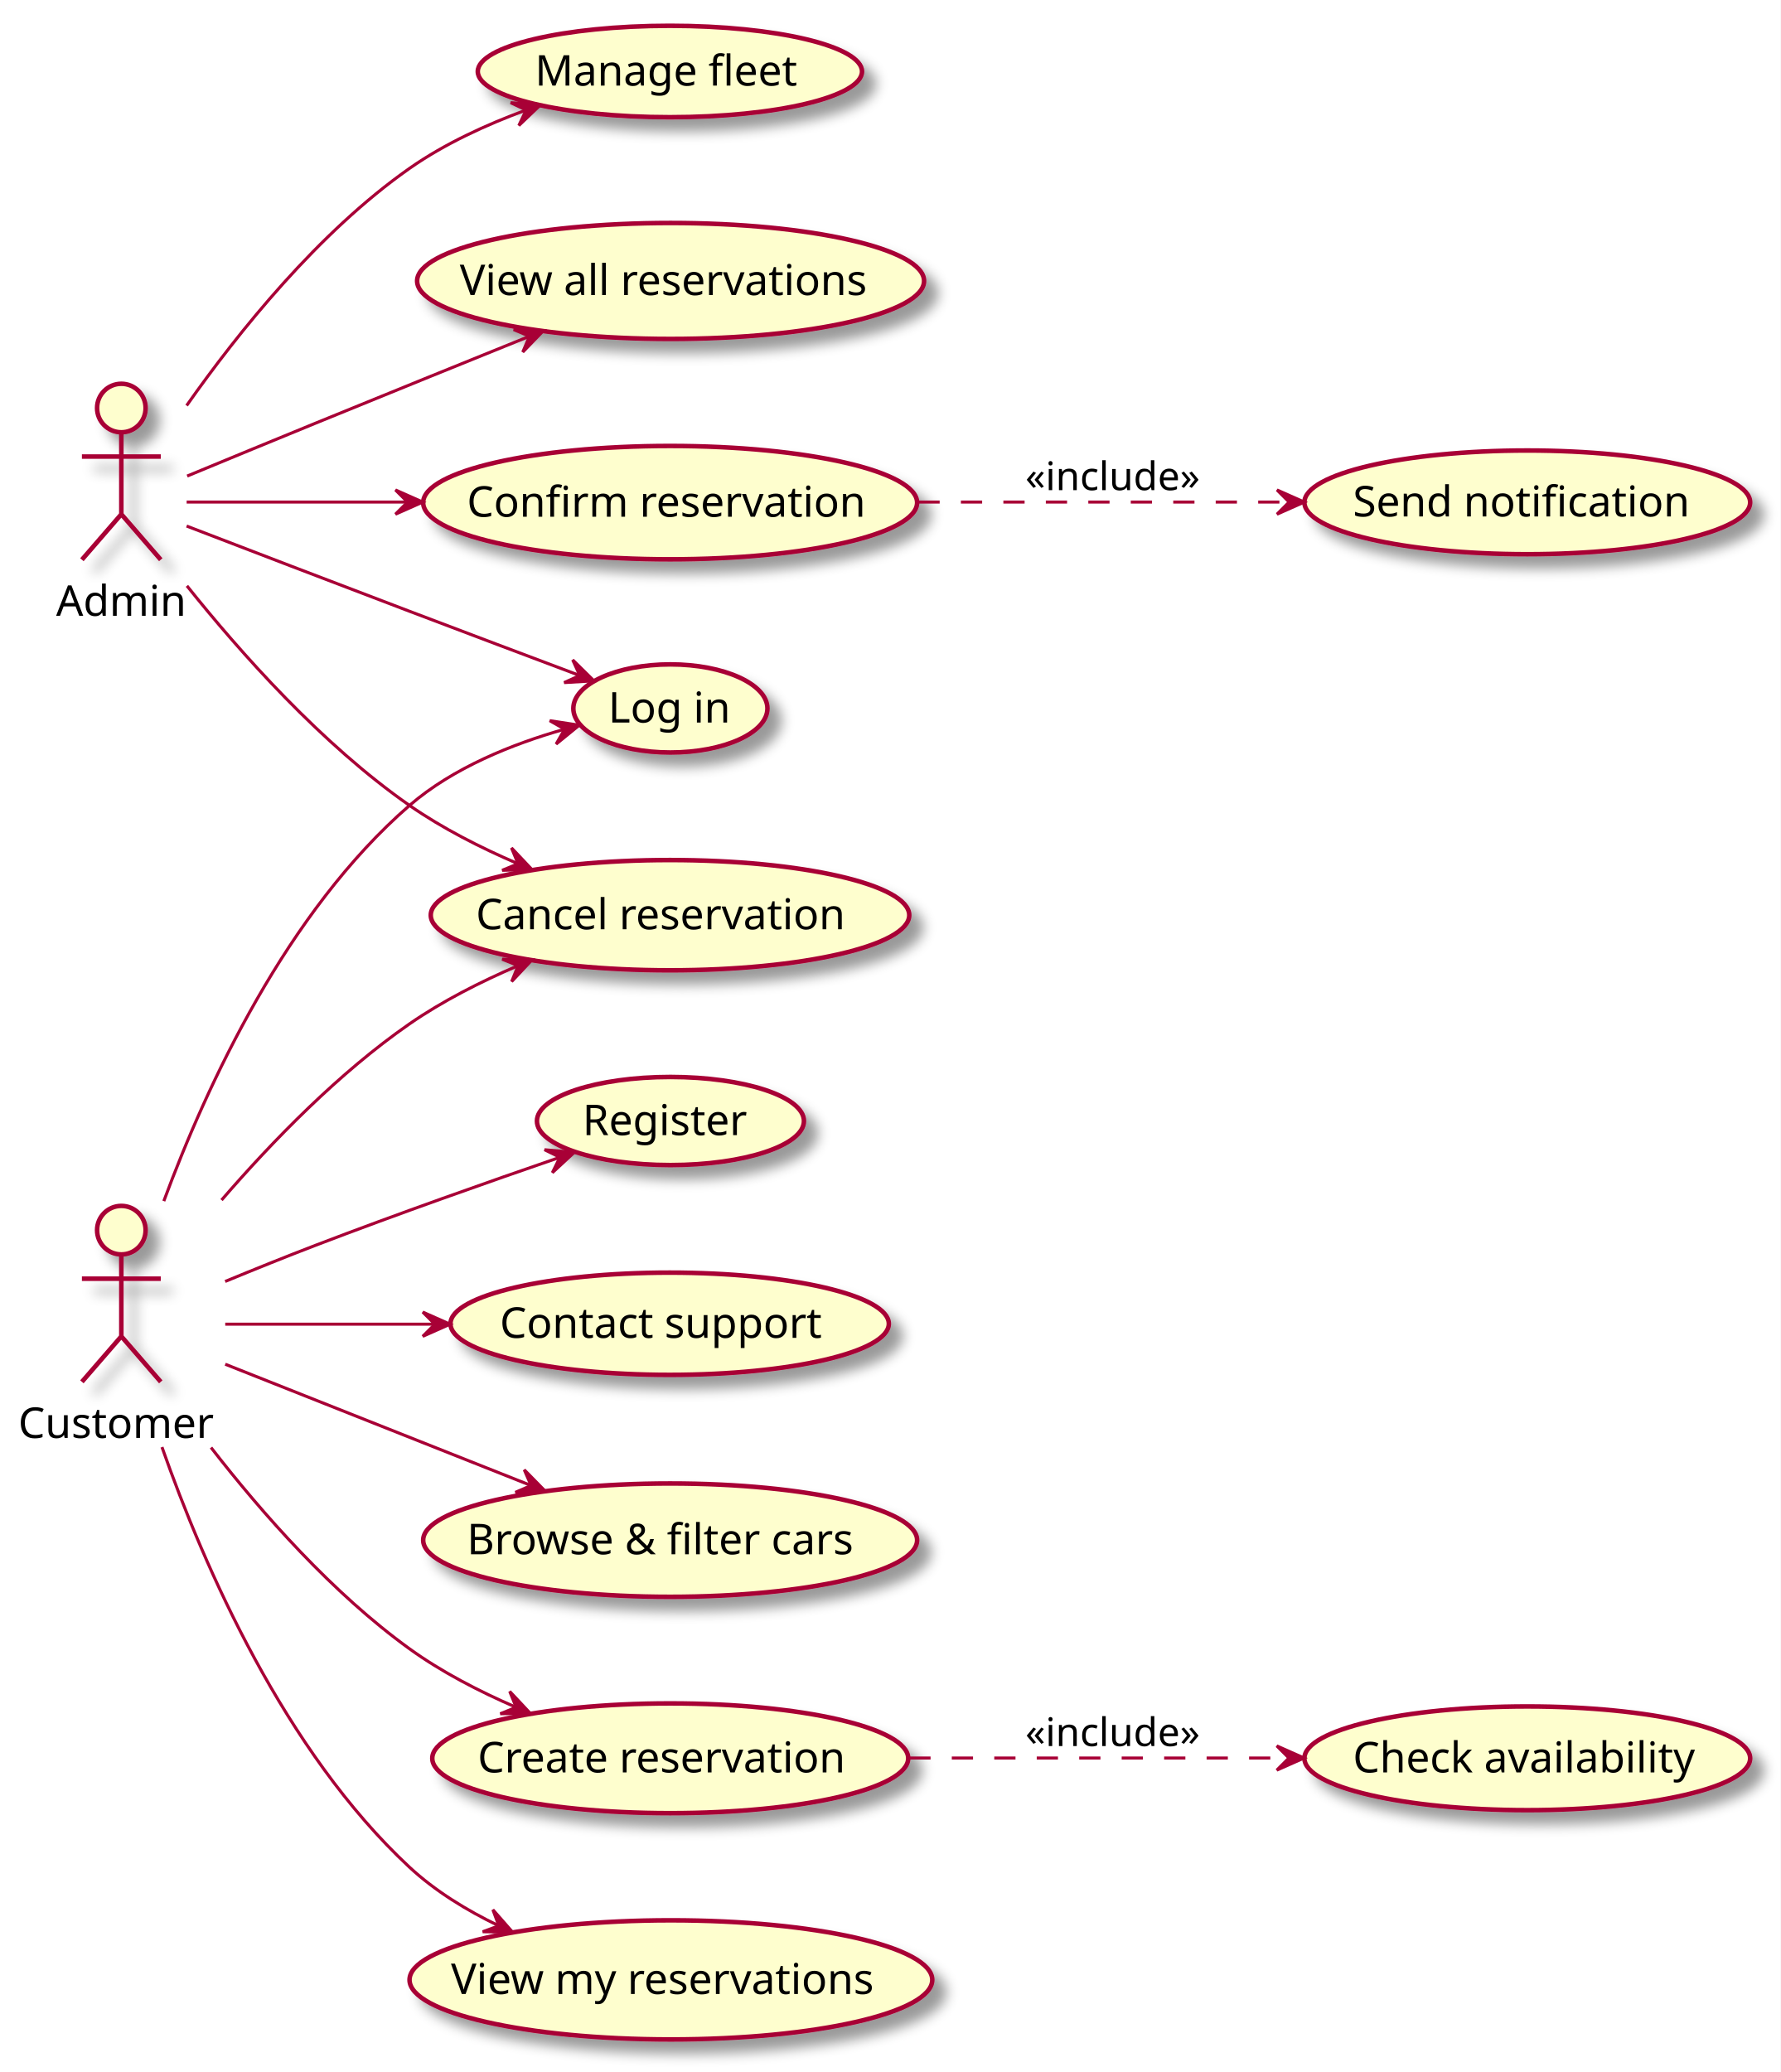
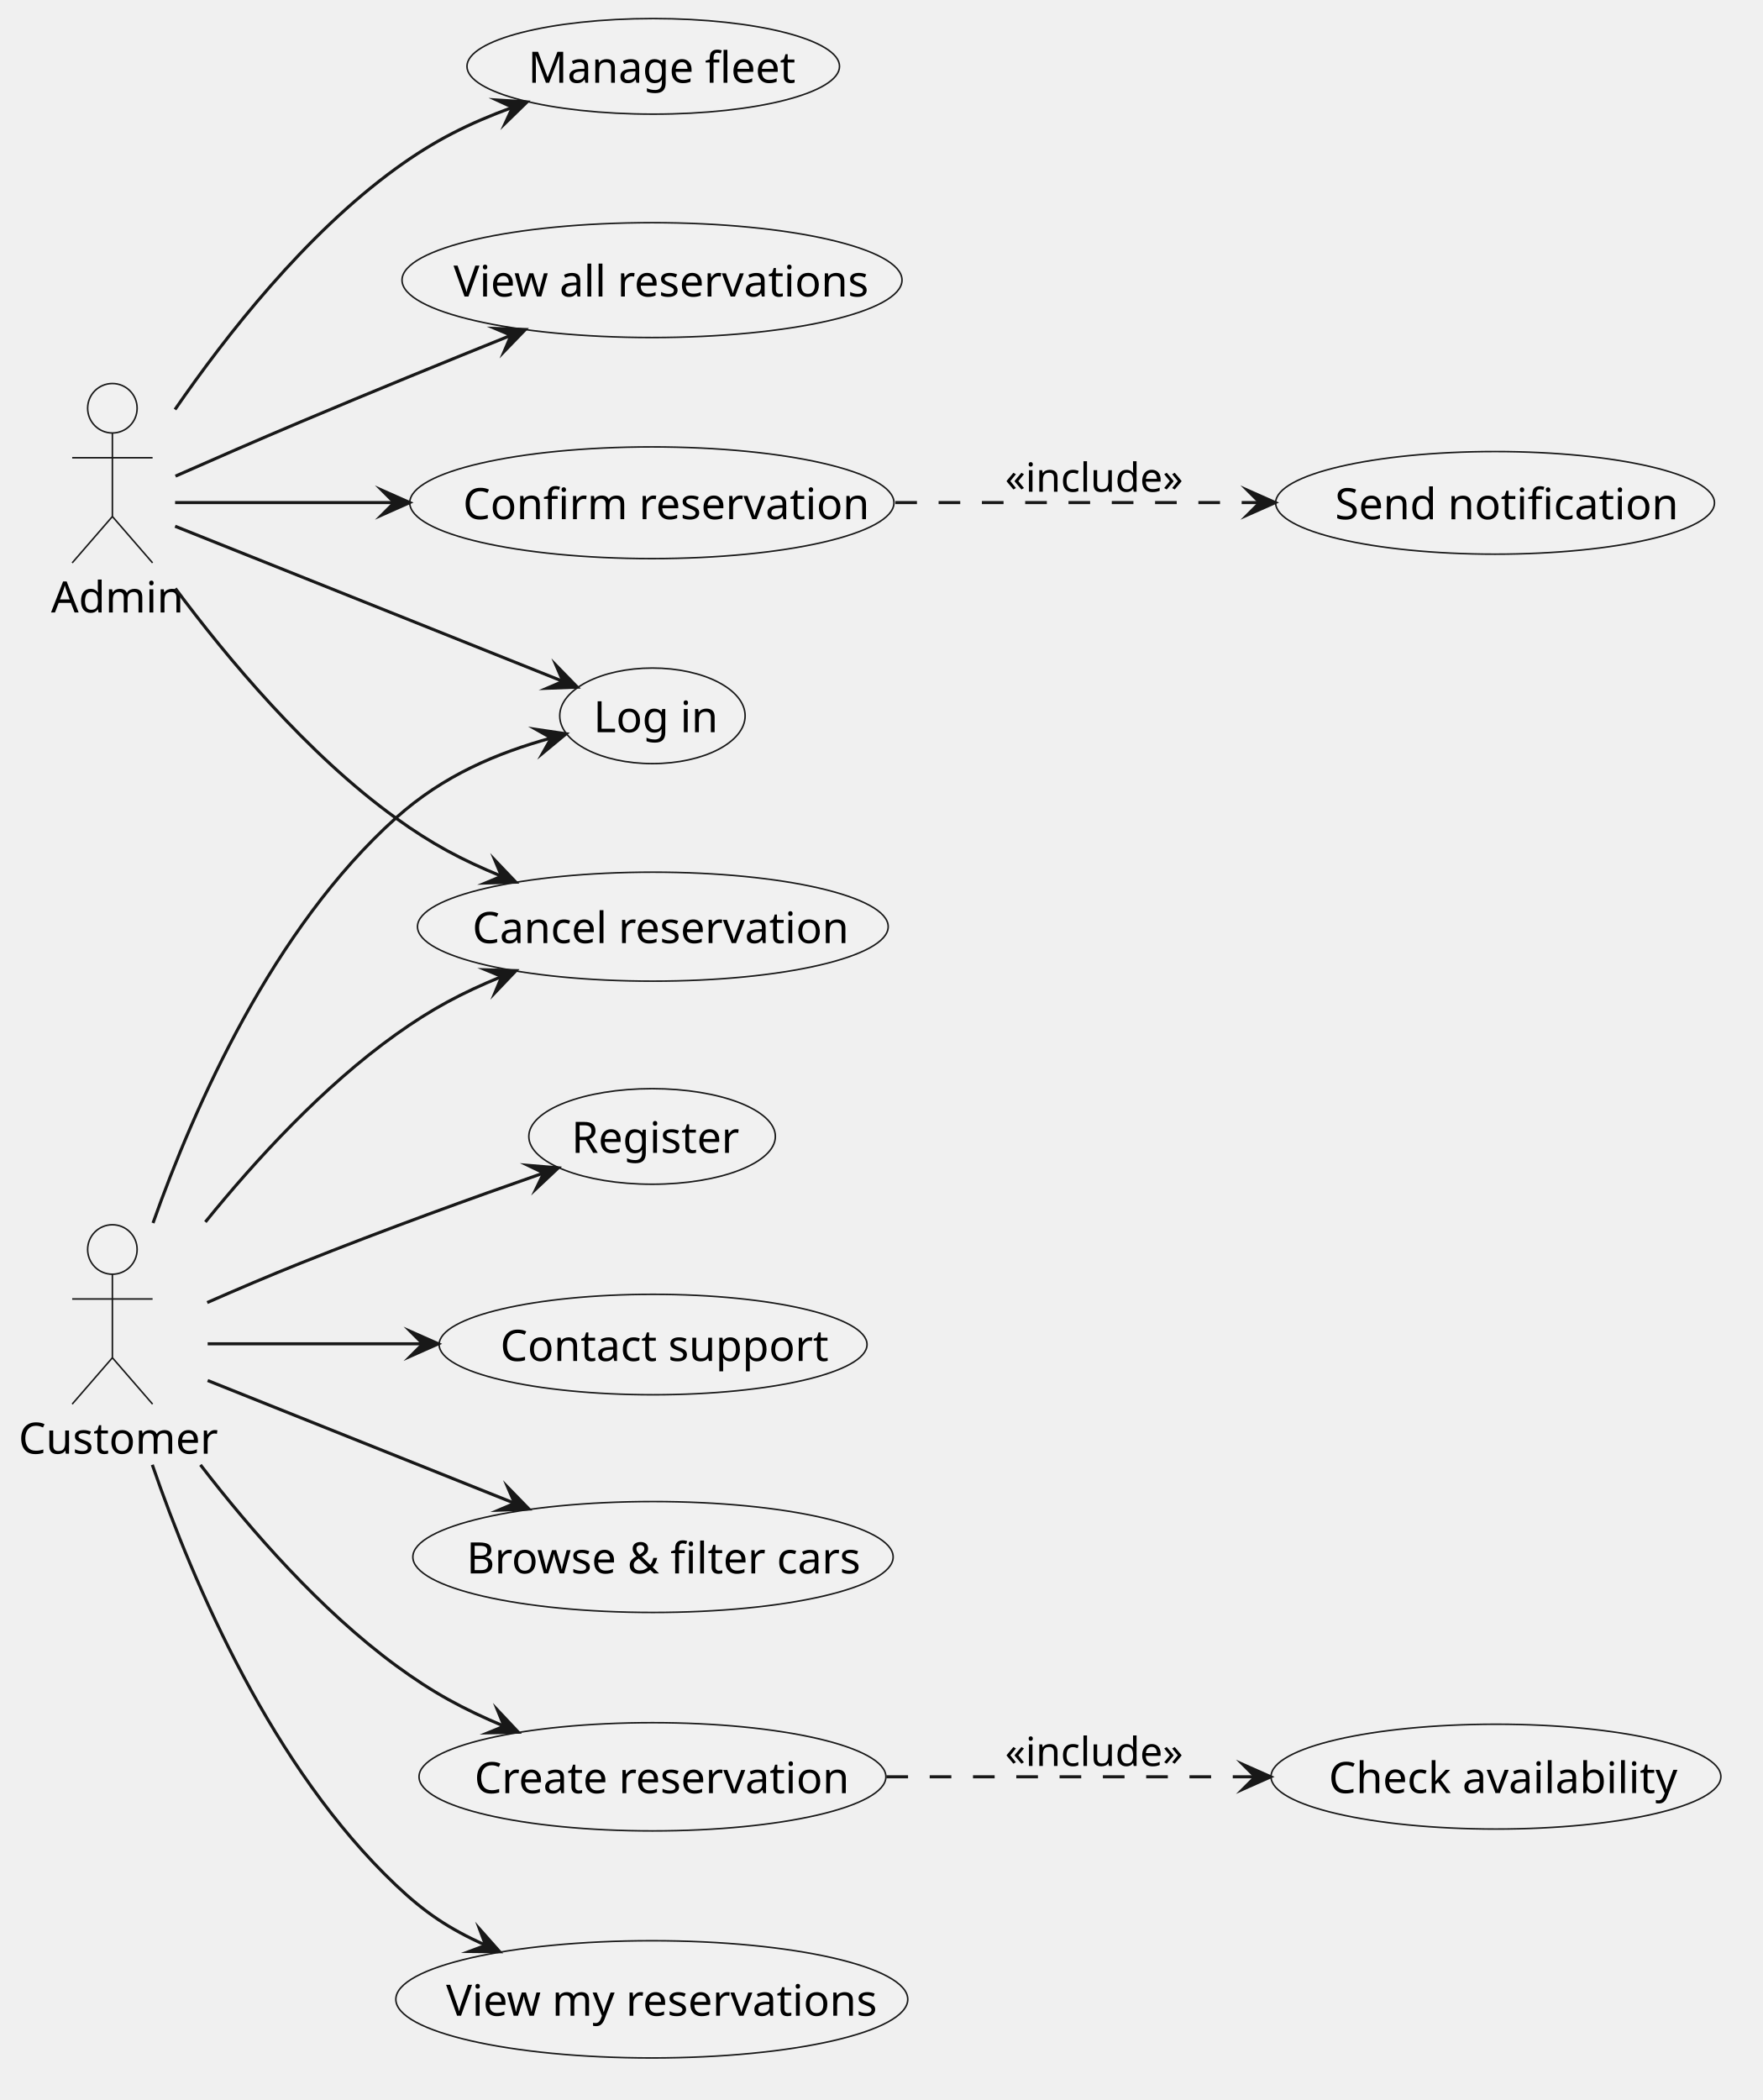
- <svg xmlns="http://www.w3.org/2000/svg" contentScriptType="application/ecmascript" contentStyleType="text/css" height="683px" preserveAspectRatio="none" style="width:587px;height:683px;" version="1.1" viewBox="0 0 587 683" width="587px" zoomAndPan="magnify">
-   <rect width="100%" height="100%" fill="white" />
-   <defs>
-     <filter height="300%" id="f37s9torf37a8" width="300%" x="-1" y="-1">
-       <feGaussianBlur result="blurOut" stdDeviation="2.0" />
-       <feColorMatrix in="blurOut" result="blurOut2" type="matrix" values="0 0 0 0 0 0 0 0 0 0 0 0 0 0 0 0 0 0 .4 0" />
-       <feOffset dx="4.0" dy="4.0" in="blurOut2" result="blurOut3" />
-       <feBlend in="SourceGraphic" in2="blurOut3" mode="normal" />
-     </filter>
-   </defs>
-   <g>
-     <ellipse cx="40" cy="405.5" fill="#FEFECE" filter="url(#f37s9torf37a8)" rx="8" ry="8" style="stroke: #A80036; stroke-width: 1.5;" />
-     <path d="M40,413.5 L40,440.5 M27,421.5 L53,421.5 M40,440.5 L27,455.5 M40,440.5 L53,455.5 " fill="none" filter="url(#f37s9torf37a8)" style="stroke: #A80036; stroke-width: 1.5;" />
-     <text fill="#000000" font-family="sans-serif" font-size="14" lengthAdjust="spacingAndGlyphs" textLength="68" x="6" y="473.995">Customer</text>
-     <ellipse cx="40" cy="134.5" fill="#FEFECE" filter="url(#f37s9torf37a8)" rx="8" ry="8" style="stroke: #A80036; stroke-width: 1.5;" />
-     <path d="M40,142.5 L40,169.5 M27,150.5 L53,150.5 M40,169.5 L27,184.5 M40,169.5 L53,184.5 " fill="none" filter="url(#f37s9torf37a8)" style="stroke: #A80036; stroke-width: 1.5;" />
-     <text fill="#000000" font-family="sans-serif" font-size="14" lengthAdjust="spacingAndGlyphs" textLength="43" x="18.5" y="202.995">Admin</text>
-     <ellipse cx="221.012" cy="369.524" fill="#FEFECE" filter="url(#f37s9torf37a8)" rx="44.012" ry="14.524" style="stroke: #A80036; stroke-width: 1.5;" />
-     <text fill="#000000" font-family="sans-serif" font-size="14" lengthAdjust="spacingAndGlyphs" textLength="58" x="192.012" y="374.172">Register</text>
-     <ellipse cx="220.991" cy="233.524" fill="#FEFECE" filter="url(#f37s9torf37a8)" rx="31.991" ry="14.524" style="stroke: #A80036; stroke-width: 1.5;" />
-     <text fill="#000000" font-family="sans-serif" font-size="14" lengthAdjust="spacingAndGlyphs" textLength="41" x="200.491" y="238.172">Log in</text>
-     <ellipse cx="220.915" cy="507.683" fill="#FEFECE" filter="url(#f37s9torf37a8)" rx="81.415" ry="18.683" style="stroke: #A80036; stroke-width: 1.5;" />
-     <text fill="#000000" font-family="sans-serif" font-size="14" lengthAdjust="spacingAndGlyphs" textLength="134" x="153.915" y="512.332">Browse &amp; filter cars</text>
-     <ellipse cx="220.946" cy="579.589" fill="#FEFECE" filter="url(#f37s9torf37a8)" rx="78.447" ry="18.089" style="stroke: #A80036; stroke-width: 1.5;" />
-     <text fill="#000000" font-family="sans-serif" font-size="14" lengthAdjust="spacingAndGlyphs" textLength="127" x="157.446" y="584.238">Create reservation</text>
-     <ellipse cx="503.471" cy="579.594" fill="#FEFECE" filter="url(#f37s9torf37a8)" rx="73.471" ry="17.094" style="stroke: #A80036; stroke-width: 1.5;" />
-     <text fill="#000000" font-family="sans-serif" font-size="14" lengthAdjust="spacingAndGlyphs" textLength="115" x="445.971" y="584.243">Check availability</text>
-     <ellipse cx="220.868" cy="301.674" fill="#FEFECE" filter="url(#f37s9torf37a8)" rx="78.868" ry="18.174" style="stroke: #A80036; stroke-width: 1.5;" />
-     <text fill="#000000" font-family="sans-serif" font-size="14" lengthAdjust="spacingAndGlyphs" textLength="128" x="156.868" y="306.322">Cancel reservation</text>
-     <ellipse cx="221.163" cy="652.633" fill="#FEFECE" filter="url(#f37s9torf37a8)" rx="86.163" ry="19.633" style="stroke: #A80036; stroke-width: 1.5;" />
-     <text fill="#000000" font-family="sans-serif" font-size="14" lengthAdjust="spacingAndGlyphs" textLength="145" x="148.663" y="657.281">View my reservations</text>
-     <ellipse cx="220.753" cy="436.351" fill="#FEFECE" filter="url(#f37s9torf37a8)" rx="72.253" ry="16.851" style="stroke: #A80036; stroke-width: 1.5;" />
-     <text fill="#000000" font-family="sans-serif" font-size="14" lengthAdjust="spacingAndGlyphs" textLength="112" x="164.753" y="440.999">Contact support</text>
-     <ellipse cx="220.915" cy="165.683" fill="#FEFECE" filter="url(#f37s9torf37a8)" rx="81.415" ry="18.683" style="stroke: #A80036; stroke-width: 1.5;" />
-     <text fill="#000000" font-family="sans-serif" font-size="14" lengthAdjust="spacingAndGlyphs" textLength="134" x="153.915" y="170.332">Confirm reservation</text>
-     <ellipse cx="503.471" cy="165.594" fill="#FEFECE" filter="url(#f37s9torf37a8)" rx="73.471" ry="17.094" style="stroke: #A80036; stroke-width: 1.5;" />
-     <text fill="#000000" font-family="sans-serif" font-size="14" lengthAdjust="spacingAndGlyphs" textLength="115" x="445.971" y="170.243">Send notification</text>
-     <ellipse cx="220.834" cy="23.567" fill="#FEFECE" filter="url(#f37s9torf37a8)" rx="63.334" ry="15.067" style="stroke: #A80036; stroke-width: 1.5;" />
-     <text fill="#000000" font-family="sans-serif" font-size="14" lengthAdjust="spacingAndGlyphs" textLength="89" x="176.334" y="28.215">Manage fleet</text>
-     <ellipse cx="221.062" cy="92.612" fill="#FEFECE" filter="url(#f37s9torf37a8)" rx="83.562" ry="19.112" style="stroke: #A80036; stroke-width: 1.5;" />
-     <text fill="#000000" font-family="sans-serif" font-size="14" lengthAdjust="spacingAndGlyphs" textLength="139" x="151.562" y="97.261">View all reservations</text>
-     <path d="M74.22,422.41 C83.79,418.46 94.28,414.22 104,410.5 C130.82,400.23 161.46,389.44 184.51,381.51 " fill="none" id="Customer-&gt;UC1" style="stroke: #A80036; stroke-width: 1.0;" />
-     <polygon fill="#A80036" points="189.31,379.86,179.5,378.982,184.578,381.475,182.085,386.553,189.31,379.86" style="stroke: #A80036; stroke-width: 1.0;" />
-     <path d="M54,395.92 C68.23,357.48 94.55,300.56 135,265.5 C149.36,253.05 169.04,245.23 185.85,240.44 " fill="none" id="Customer-&gt;UC2" style="stroke: #A80036; stroke-width: 1.0;" />
-     <polygon fill="#A80036" points="190.96,239.05,181.225,237.554,186.136,240.363,183.327,245.273,190.96,239.05" style="stroke: #A80036; stroke-width: 1.0;" />
-     <path d="M74.25,449.69 C102.56,460.92 143.5,477.16 174.79,489.57 " fill="none" id="Customer-&gt;UC3" style="stroke: #A80036; stroke-width: 1.0;" />
-     <polygon fill="#A80036" points="179.72,491.52,172.823,484.489,175.071,489.68,169.88,491.928,179.72,491.52" style="stroke: #A80036; stroke-width: 1.0;" />
-     <path d="M69.56,477.15 C86.57,499.06 109.74,525.26 135,543.5 C145.55,551.12 157.97,557.53 170,562.73 " fill="none" id="Customer-&gt;UC4" style="stroke: #A80036; stroke-width: 1.0;" />
-     <polygon fill="#A80036" points="174.76,564.73,168.025,557.543,170.154,562.785,164.913,564.913,174.76,564.73" style="stroke: #A80036; stroke-width: 1.0;" />
-     <path d="M73.03,395.59 C89.88,376.09 111.82,353.56 135,337.5 C145.81,330.01 158.44,323.62 170.59,318.39 " fill="none" id="Customer-&gt;UC5" style="stroke: #A80036; stroke-width: 1.0;" />
-     <polygon fill="#A80036" points="175.4,316.37,165.553,316.187,170.794,318.315,168.666,323.557,175.4,316.37" style="stroke: #A80036; stroke-width: 1.0;" />
-     <path d="M53.39,477.01 C67.43,516.9 93.87,577.26 135,615.5 C143.46,623.36 153.85,629.72 164.43,634.81 " fill="none" id="Customer-&gt;UC6" style="stroke: #A80036; stroke-width: 1.0;" />
-     <polygon fill="#A80036" points="168.97,636.91,162.479,629.503,164.431,634.812,159.122,636.764,168.97,636.91" style="stroke: #A80036; stroke-width: 1.0;" />
-     <path d="M74.25,436.5 C93.69,436.5 119.09,436.5 143.23,436.5 " fill="none" id="Customer-&gt;UC7" style="stroke: #A80036; stroke-width: 1.0;" />
-     <polygon fill="#A80036" points="148.36,436.5,139.36,432.5,143.36,436.5,139.36,440.5,148.36,436.5" style="stroke: #A80036; stroke-width: 1.0;" />
-     <path d="M61.52,173.4 C80.56,180.72 109.68,191.88 135,201.5 C153.57,208.55 174.44,216.41 190.86,222.58 " fill="none" id="Admin-&gt;UC2" style="stroke: #A80036; stroke-width: 1.0;" />
-     <polygon fill="#A80036" points="195.8,224.43,188.785,217.518,191.12,222.67,185.968,225.005,195.8,224.43" style="stroke: #A80036; stroke-width: 1.0;" />
-     <path d="M61.62,193.11 C79.17,215.07 106.06,245.34 135,265.5 C145.8,273.02 158.41,279.42 170.57,284.64 " fill="none" id="Admin-&gt;UC5" style="stroke: #A80036; stroke-width: 1.0;" />
-     <polygon fill="#A80036" points="175.38,286.66,168.619,279.499,170.767,284.732,165.534,286.88,175.38,286.66" style="stroke: #A80036; stroke-width: 1.0;" />
-     <path d="M61.53,165.5 C79.6,165.5 107.18,165.5 134.3,165.5 " fill="none" id="Admin-&gt;UC8" style="stroke: #A80036; stroke-width: 1.0;" />
-     <polygon fill="#A80036" points="139.36,165.5,130.36,161.5,134.36,165.5,130.36,169.5,139.36,165.5" style="stroke: #A80036; stroke-width: 1.0;" />
-     <path d="M61.52,133.69 C78.63,109.38 104.98,76.57 135,55.5 C146.5,47.43 160.28,41.11 173.37,36.29 " fill="none" id="Admin-&gt;UC9" style="stroke: #A80036; stroke-width: 1.0;" />
-     <polygon fill="#A80036" points="178.16,34.58,168.339,33.844,173.452,36.264,171.032,41.377,178.16,34.58" style="stroke: #A80036; stroke-width: 1.0;" />
-     <path d="M61.7,156.92 C73.99,151.83 89.87,145.28 104,139.5 C127.19,130.02 153.01,119.55 174.4,110.9 " fill="none" id="Admin-&gt;UC10" style="stroke: #A80036; stroke-width: 1.0;" />
-     <polygon fill="#A80036" points="179.17,108.97,169.327,108.635,174.535,110.844,172.326,116.052,179.17,108.97" style="stroke: #A80036; stroke-width: 1.0;" />
-     <path d="M299.76,579.5 C338.71,579.5 385.74,579.5 424.69,579.5 " fill="none" id="UC4-&gt;UC4a" style="stroke: #A80036; stroke-width: 1.0; stroke-dasharray: 7.0,7.0;" />
-     <polygon fill="#A80036" points="429.89,579.5,420.89,575.5,424.89,579.5,420.89,583.5,429.89,579.5" style="stroke: #A80036; stroke-width: 1.0;" />
-     <text fill="#000000" font-family="sans-serif" font-size="13" lengthAdjust="spacingAndGlyphs" textLength="61" x="338" y="575.567">«include»</text>
-     <path d="M302.76,165.5 C341.17,165.5 386.89,165.5 424.89,165.5 " fill="none" id="UC8-&gt;UC8a" style="stroke: #A80036; stroke-width: 1.0; stroke-dasharray: 7.0,7.0;" />
-     <polygon fill="#A80036" points="429.96,165.5,420.96,161.5,424.96,165.5,420.96,169.5,429.96,165.5" style="stroke: #A80036; stroke-width: 1.0;" />
-     <text fill="#000000" font-family="sans-serif" font-size="13" lengthAdjust="spacingAndGlyphs" textLength="61" x="338" y="161.567">«include»</text>
+ <svg xmlns="http://www.w3.org/2000/svg" version="1.1" data-diagram-type="DESCRIPTION" style="width:570px;height:679px;background:#FFFFFF;" width="570px" height="679px" viewBox="0 0 570 679" zoomAndPan="magnify" preserveAspectRatio="none" contentStyleType="text/css">
+   <defs />
+   <g font-family="sans-serif" lengthAdjust="spacing">
+     <g class="entity" data-qualified-name="Customer" id="ent0001" data-source-line="4">
+       <ellipse cx="36.341" cy="404" rx="8" ry="8" fill="#F1F1F1" style="stroke:#181818;stroke-width:0.5;" />
+       <path d="M36.341,412 L36.341,439 M23.341,420 L49.341,420 M36.341,439 L23.341,454 M36.341,439 L49.341,454" style="stroke:#181818;stroke-width:0.5;" fill="none" />
+       <text x="6" y="470.033" fill="#000" font-size="14" textLength="60.683">Customer</text>
+     </g>
+     <g class="entity" data-qualified-name="Admin" id="ent0002" data-source-line="5">
+       <ellipse cx="36.341" cy="132" rx="8" ry="8" fill="#F1F1F1" style="stroke:#181818;stroke-width:0.5;" />
+       <path d="M36.341,140 L36.341,167 M23.341,148 L49.341,148 M36.341,167 L23.341,182 M36.341,167 L49.341,182" style="stroke:#181818;stroke-width:0.5;" fill="none" />
+       <text x="16.5" y="198.033" fill="#000" font-size="14" textLength="39.683">Admin</text>
+     </g>
+     <g class="entity" data-qualified-name="UC1" id="ent0003" data-source-line="7">
+       <ellipse cx="210.862" cy="367.452" rx="39.862" ry="15.452" fill="#F1F1F1" style="stroke:#181818;stroke-width:0.5;" />
+       <text x="184.797" y="372.756" fill="#000" font-size="14" textLength="52.131">Register</text>
+     </g>
+     <g class="entity" data-qualified-name="UC2" id="ent0004" data-source-line="8">
+       <ellipse cx="210.972" cy="231.452" rx="29.972" ry="15.452" fill="#F1F1F1" style="stroke:#181818;stroke-width:0.5;" />
+       <text x="191.9" y="236.756" fill="#000" font-size="14" textLength="38.145">Log in</text>
+     </g>
+     <g class="entity" data-qualified-name="UC3" id="ent0005" data-source-line="9">
+       <ellipse cx="211.155" cy="503.431" rx="77.655" ry="17.931" fill="#F1F1F1" style="stroke:#181818;stroke-width:0.5;" />
+       <text x="150.862" y="508.736" fill="#000" font-size="14" textLength="120.586">Browse &amp; filter cars</text>
+     </g>
+     <g class="entity" data-qualified-name="UC4" id="ent0006" data-source-line="10">
+       <ellipse cx="210.983" cy="574.497" rx="75.483" ry="17.497" fill="#F1F1F1" style="stroke:#181818;stroke-width:0.5;" />
+       <text x="153.401" y="579.801" fill="#000" font-size="14" textLength="115.165">Create reservation</text>
+     </g>
+     <g class="entity" data-qualified-name="UC4a" id="ent0007" data-source-line="11">
+       <ellipse cx="483.732" cy="574.446" rx="72.732" ry="16.946" fill="#F1F1F1" style="stroke:#181818;stroke-width:0.5;" />
+       <text x="429.653" y="579.751" fill="#000" font-size="14" textLength="108.158">Check availability</text>
+     </g>
+     <g class="entity" data-qualified-name="UC5" id="ent0008" data-source-line="12">
+       <ellipse cx="211.104" cy="299.621" rx="76.104" ry="17.621" fill="#F1F1F1" style="stroke:#181818;stroke-width:0.5;" />
+       <text x="152.742" y="304.925" fill="#000" font-size="14" textLength="116.724">Cancel reservation</text>
+     </g>
+     <g class="entity" data-qualified-name="UC6" id="ent0009" data-source-line="13">
+       <ellipse cx="210.769" cy="646.454" rx="82.769" ry="18.954" fill="#F1F1F1" style="stroke:#181818;stroke-width:0.5;" />
+       <text x="144.248" y="651.758" fill="#000" font-size="14" textLength="133.041">View my reservations</text>
+     </g>
+     <g class="entity" data-qualified-name="UC7" id="ent0010" data-source-line="14">
+       <ellipse cx="211.182" cy="434.736" rx="69.182" ry="16.236" fill="#F1F1F1" style="stroke:#181818;stroke-width:0.5;" />
+       <text x="161.765" y="440.041" fill="#000" font-size="14" textLength="98.834">Contact support</text>
+     </g>
+     <g class="entity" data-qualified-name="UC8" id="ent0011" data-source-line="15">
+       <ellipse cx="210.788" cy="162.558" rx="78.288" ry="18.058" fill="#F1F1F1" style="stroke:#181818;stroke-width:0.5;" />
+       <text x="149.712" y="167.862" fill="#000" font-size="14" textLength="122.151">Confirm reservation</text>
+     </g>
+     <g class="entity" data-qualified-name="UC8a" id="ent0012" data-source-line="16">
+       <ellipse cx="483.448" cy="162.59" rx="70.948" ry="16.59" fill="#F1F1F1" style="stroke:#181818;stroke-width:0.5;" />
+       <text x="431.69" y="167.894" fill="#000" font-size="14" textLength="103.517">Send notification</text>
+     </g>
+     <g class="entity" data-qualified-name="UC9" id="ent0013" data-source-line="17">
+       <ellipse cx="211.236" cy="21.452" rx="60.236" ry="15.452" fill="#F1F1F1" style="stroke:#181818;stroke-width:0.5;" />
+       <text x="170.764" y="26.756" fill="#000" font-size="14" textLength="80.944">Manage fleet</text>
+     </g>
+     <g class="entity" data-qualified-name="UC10" id="ent0014" data-source-line="18">
+       <ellipse cx="210.838" cy="90.568" rx="80.838" ry="18.568" fill="#F1F1F1" style="stroke:#181818;stroke-width:0.5;" />
+       <text x="146.645" y="95.872" fill="#000" font-size="14" textLength="128.386">View all reservations</text>
+     </g>
+     <g class="link" data-entity-1="ent0001" data-entity-2="ent0003" id="lnk15" data-source-line="20" data-link-type="dependency">
+       <path d="M67,421.16 C76.52,416.98 87.16,412.43 97,408.5 C125.1,397.28 152.899,387.258 175.819,379.258" style="stroke:#181818;stroke-width:1;" fill="none" id="Customer-to-UC1" />
+       <polygon points="180.54,377.61,170.725,376.799,175.819,379.258,173.361,384.352,180.54,377.61" fill="#181818" style="stroke:#181818;stroke-width:1;stroke-linejoin:miter;stroke-miterlimit:10;" />
+     </g>
+     <g class="link" data-entity-1="ent0001" data-entity-2="ent0004" id="lnk16" data-source-line="21" data-link-type="dependency">
+       <path d="M49.48,395.44 C62.97,357.37 88.34,300.15 128,264.5 C143.52,250.55 160.874,243.454 178.254,238.604" style="stroke:#181818;stroke-width:1;" fill="none" id="Customer-to-UC2" />
+       <polygon points="183.07,237.26,173.326,235.826,178.254,238.604,175.476,243.532,183.07,237.26" fill="#181818" style="stroke:#181818;stroke-width:1;stroke-linejoin:miter;stroke-miterlimit:10;" />
+     </g>
+     <g class="link" data-entity-1="ent0001" data-entity-2="ent0005" id="lnk17" data-source-line="22" data-link-type="dependency">
+       <path d="M67.15,446.36 C95.86,457.84 134.898,473.463 166.398,486.063" style="stroke:#181818;stroke-width:1;" fill="none" id="Customer-to-UC3" />
+       <polygon points="171.04,487.92,164.169,480.864,166.398,486.063,161.198,488.291,171.04,487.92" fill="#181818" style="stroke:#181818;stroke-width:1;stroke-linejoin:miter;stroke-miterlimit:10;" />
+     </g>
+     <g class="link" data-entity-1="ent0001" data-entity-2="ent0006" id="lnk18" data-source-line="23" data-link-type="dependency">
+       <path d="M64.82,473.64 C81.23,494.96 103.61,520.56 128,538.5 C139.9,547.25 149.65,552.533 163,558.143" style="stroke:#181818;stroke-width:1;" fill="none" id="Customer-to-UC4" />
+       <polygon points="167.61,560.08,160.862,552.906,163,558.143,157.763,560.281,167.61,560.08" fill="#181818" style="stroke:#181818;stroke-width:1;stroke-linejoin:miter;stroke-miterlimit:10;" />
+     </g>
+     <g class="link" data-entity-1="ent0001" data-entity-2="ent0008" id="lnk19" data-source-line="24" data-link-type="dependency">
+       <path d="M66.41,395.11 C82.74,374.96 104.55,351.22 128,334.5 C139.72,326.14 149.127,321.144 162.237,315.744" style="stroke:#181818;stroke-width:1;" fill="none" id="Customer-to-UC5" />
+       <polygon points="166.86,313.84,157.015,313.569,162.237,315.744,160.062,320.966,166.86,313.84" fill="#181818" style="stroke:#181818;stroke-width:1;stroke-linejoin:miter;stroke-miterlimit:10;" />
+     </g>
+     <g class="link" data-entity-1="ent0001" data-entity-2="ent0009" id="lnk20" data-source-line="25" data-link-type="dependency">
+       <path d="M49.25,473.62 C62.7,512.53 88.16,571.73 128,609.5 C137.52,618.53 145.069,623.538 157.039,628.988" style="stroke:#181818;stroke-width:1;" fill="none" id="Customer-to-UC6" />
+       <polygon points="161.59,631.06,155.057,623.69,157.039,628.988,151.742,630.971,161.59,631.06" fill="#181818" style="stroke:#181818;stroke-width:1;stroke-linejoin:miter;stroke-miterlimit:10;" />
+     </g>
+     <g class="link" data-entity-1="ent0001" data-entity-2="ent0010" id="lnk21" data-source-line="26" data-link-type="dependency">
+       <path d="M67.15,434.5 C87.67,434.5 110.84,434.5 136.74,434.5" style="stroke:#181818;stroke-width:1;" fill="none" id="Customer-to-UC7" />
+       <polygon points="141.74,434.5,132.74,430.5,136.74,434.5,132.74,438.5,141.74,434.5" fill="#181818" style="stroke:#181818;stroke-width:1;stroke-linejoin:miter;stroke-miterlimit:10;" />
+     </g>
+     <g class="link" data-entity-1="ent0002" data-entity-2="ent0004" id="lnk22" data-source-line="28" data-link-type="dependency">
+       <path d="M56.62,170.15 C88.46,182.88 147.608,206.543 182.038,220.313" style="stroke:#181818;stroke-width:1;" fill="none" id="Admin-to-UC2" />
+       <polygon points="186.68,222.17,179.809,215.114,182.038,220.313,176.838,222.542,186.68,222.17" fill="#181818" style="stroke:#181818;stroke-width:1;stroke-linejoin:miter;stroke-miterlimit:10;" />
+     </g>
+     <g class="link" data-entity-1="ent0002" data-entity-2="ent0008" id="lnk23" data-source-line="29" data-link-type="dependency">
+       <path d="M56.71,190.26 C73.42,212.71 99.38,243.88 128,264.5 C139.68,272.91 149.077,277.926 162.187,283.326" style="stroke:#181818;stroke-width:1;" fill="none" id="Admin-to-UC5" />
+       <polygon points="166.81,285.23,160.012,278.104,162.187,283.326,156.965,285.501,166.81,285.23" fill="#181818" style="stroke:#181818;stroke-width:1;stroke-linejoin:miter;stroke-miterlimit:10;" />
+     </g>
+     <g class="link" data-entity-1="ent0002" data-entity-2="ent0011" id="lnk24" data-source-line="30" data-link-type="dependency">
+       <path d="M56.62,162.5 C75.13,162.5 99.43,162.5 127.49,162.5" style="stroke:#181818;stroke-width:1;" fill="none" id="Admin-to-UC8" />
+       <polygon points="132.49,162.5,123.49,158.5,127.49,162.5,123.49,166.5,132.49,162.5" fill="#181818" style="stroke:#181818;stroke-width:1;stroke-linejoin:miter;stroke-miterlimit:10;" />
+     </g>
+     <g class="link" data-entity-1="ent0002" data-entity-2="ent0013" id="lnk25" data-source-line="31" data-link-type="dependency">
+       <path d="M56.59,132.41 C73.03,108.54 98.7,75.77 128,54.5 C140.67,45.3 151.569,39.931 165.739,34.701" style="stroke:#181818;stroke-width:1;" fill="none" id="Admin-to-UC9" />
+       <polygon points="170.43,32.97,160.602,32.334,165.739,34.701,163.372,39.839,170.43,32.97" fill="#181818" style="stroke:#181818;stroke-width:1;stroke-linejoin:miter;stroke-miterlimit:10;" />
+     </g>
+     <g class="link" data-entity-1="ent0002" data-entity-2="ent0014" id="lnk26" data-source-line="32" data-link-type="dependency">
+       <path d="M56.74,153.95 C68.37,148.81 83.5,142.2 97,136.5 C121.1,126.33 143.613,117.141 165.253,108.411" style="stroke:#181818;stroke-width:1;" fill="none" id="Admin-to-UC10" />
+       <polygon points="169.89,106.54,160.047,106.198,165.253,108.411,163.04,113.617,169.89,106.54" fill="#181818" style="stroke:#181818;stroke-width:1;stroke-linejoin:miter;stroke-miterlimit:10;" />
+     </g>
+     <g class="link" data-entity-1="ent0006" data-entity-2="ent0007" id="lnk27" data-source-line="34" data-link-type="dependency">
+       <path d="M286.63,574.5 C325.41,574.5 367.58,574.5 405.91,574.5" style="stroke:#181818;stroke-width:1;stroke-dasharray:7,7;" fill="none" id="UC4-to-UC4a" />
+       <polygon points="410.91,574.5,401.91,570.5,405.91,574.5,401.91,578.5,410.91,574.5" fill="#181818" style="stroke:#181818;stroke-width:1;stroke-linejoin:miter;stroke-miterlimit:10;" />
+       <text x="325" y="570.995" fill="#000" font-size="13" textLength="55.656">«include»</text>
+     </g>
+     <g class="link" data-entity-1="ent0011" data-entity-2="ent0012" id="lnk28" data-source-line="35" data-link-type="dependency">
+       <path d="M289.51,162.5 C328.23,162.5 369.72,162.5 407.37,162.5" style="stroke:#181818;stroke-width:1;stroke-dasharray:7,7;" fill="none" id="UC8-to-UC8a" />
+       <polygon points="412.37,162.5,403.37,158.5,407.37,162.5,403.37,166.5,412.37,162.5" fill="#181818" style="stroke:#181818;stroke-width:1;stroke-linejoin:miter;stroke-miterlimit:10;" />
+       <text x="325" y="158.995" fill="#000" font-size="13" textLength="55.656">«include»</text>
+     </g>
  </g>
</svg>
